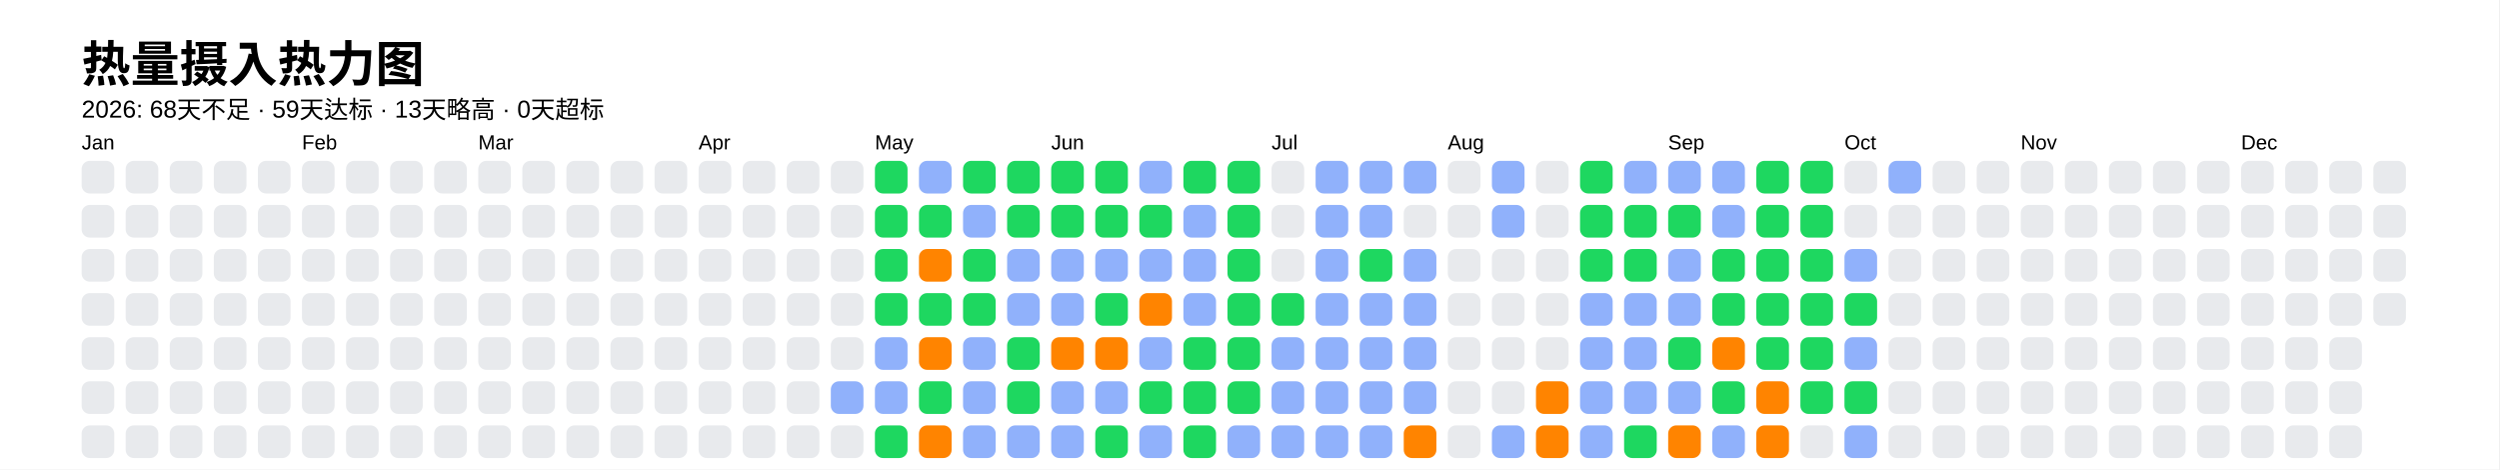
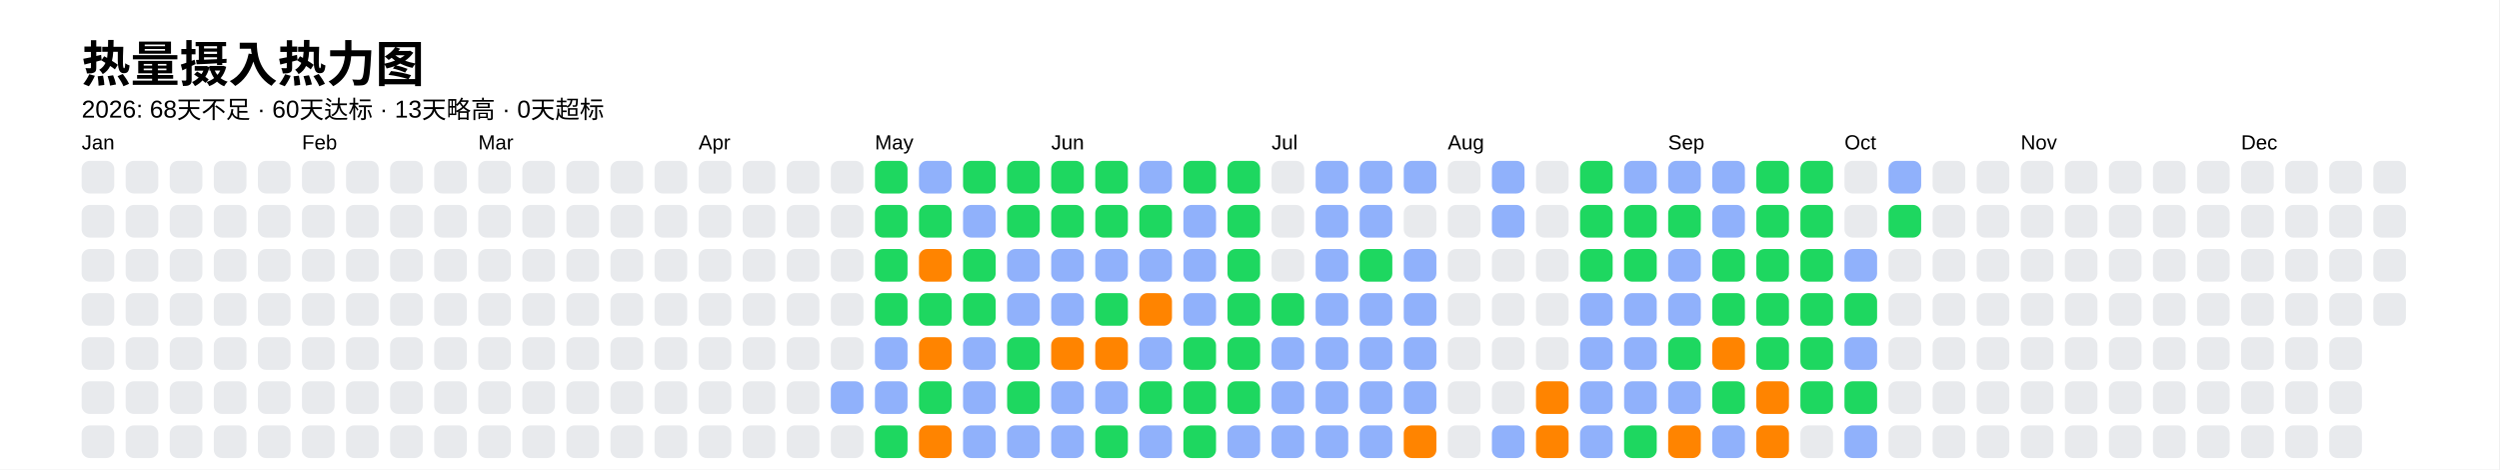
<svg xmlns="http://www.w3.org/2000/svg" style="background-color:white;" baseProfile="full" height="57.5mm" version="1.1" viewBox="0,0,306.2,57.5" width="306.2mm">
  <defs />
  <rect fill="#FFFFFF" height="57.5" width="306.2" x="0" y="0" />
  <text fill="#000000" style="font-size:6px; font-family:Arial; font-weight:bold;" x="10" y="10">热量摄入热力图</text>
-   <text fill="#000000" style="font-size:3px; font-family:Arial;" x="10" y="14.4">2026: 68天不足 · 59天达标 · 13天略高 · 0天超标</text>
+   <text fill="#000000" style="font-size:3px; font-family:Arial;" x="10" y="14.4">2026: 68天不足 · 60天达标 · 13天略高 · 0天超标</text>
  <text fill="#000000" style="font-size:2.5px; font-family:Arial" x="10" y="18.3">Jan</text>
  <rect fill="#E8EAED" height="4" rx="1" ry="1" width="4" x="10" y="19.7" />
  <rect fill="#E8EAED" height="4" rx="1" ry="1" width="4" x="10" y="25.1" />
  <rect fill="#E8EAED" height="4" rx="1" ry="1" width="4" x="10" y="30.5" />
  <rect fill="#E8EAED" height="4" rx="1" ry="1" width="4" x="10" y="35.9" />
  <rect fill="#E8EAED" height="4" rx="1" ry="1" width="4" x="10" y="41.3" />
  <rect fill="#E8EAED" height="4" rx="1" ry="1" width="4" x="10" y="46.7" />
  <rect fill="#E8EAED" height="4" rx="1" ry="1" width="4" x="10" y="52.1" />
  <rect fill="#E8EAED" height="4" rx="1" ry="1" width="4" x="15.4" y="19.7" />
  <rect fill="#E8EAED" height="4" rx="1" ry="1" width="4" x="15.4" y="25.1" />
  <rect fill="#E8EAED" height="4" rx="1" ry="1" width="4" x="15.4" y="30.5" />
  <rect fill="#E8EAED" height="4" rx="1" ry="1" width="4" x="15.4" y="35.9" />
  <rect fill="#E8EAED" height="4" rx="1" ry="1" width="4" x="15.4" y="41.3" />
  <rect fill="#E8EAED" height="4" rx="1" ry="1" width="4" x="15.4" y="46.7" />
  <rect fill="#E8EAED" height="4" rx="1" ry="1" width="4" x="15.4" y="52.1" />
  <rect fill="#E8EAED" height="4" rx="1" ry="1" width="4" x="20.8" y="19.7" />
  <rect fill="#E8EAED" height="4" rx="1" ry="1" width="4" x="20.8" y="25.1" />
  <rect fill="#E8EAED" height="4" rx="1" ry="1" width="4" x="20.8" y="30.5" />
  <rect fill="#E8EAED" height="4" rx="1" ry="1" width="4" x="20.8" y="35.9" />
  <rect fill="#E8EAED" height="4" rx="1" ry="1" width="4" x="20.8" y="41.3" />
  <rect fill="#E8EAED" height="4" rx="1" ry="1" width="4" x="20.8" y="46.7" />
  <rect fill="#E8EAED" height="4" rx="1" ry="1" width="4" x="20.8" y="52.1" />
  <rect fill="#E8EAED" height="4" rx="1" ry="1" width="4" x="26.2" y="19.7" />
  <rect fill="#E8EAED" height="4" rx="1" ry="1" width="4" x="26.2" y="25.1" />
  <rect fill="#E8EAED" height="4" rx="1" ry="1" width="4" x="26.2" y="30.5" />
  <rect fill="#E8EAED" height="4" rx="1" ry="1" width="4" x="26.2" y="35.9" />
  <rect fill="#E8EAED" height="4" rx="1" ry="1" width="4" x="26.2" y="41.3" />
  <rect fill="#E8EAED" height="4" rx="1" ry="1" width="4" x="26.2" y="46.7" />
  <rect fill="#E8EAED" height="4" rx="1" ry="1" width="4" x="26.2" y="52.1" />
  <rect fill="#E8EAED" height="4" rx="1" ry="1" width="4" x="31.6" y="19.7" />
  <rect fill="#E8EAED" height="4" rx="1" ry="1" width="4" x="31.6" y="25.1" />
  <rect fill="#E8EAED" height="4" rx="1" ry="1" width="4" x="31.6" y="30.5" />
  <rect fill="#E8EAED" height="4" rx="1" ry="1" width="4" x="31.6" y="35.9" />
  <rect fill="#E8EAED" height="4" rx="1" ry="1" width="4" x="31.6" y="41.3" />
  <rect fill="#E8EAED" height="4" rx="1" ry="1" width="4" x="31.6" y="46.7" />
  <rect fill="#E8EAED" height="4" rx="1" ry="1" width="4" x="31.6" y="52.1" />
  <text fill="#000000" style="font-size:2.5px; font-family:Arial" x="37.0" y="18.3">Feb</text>
  <rect fill="#E8EAED" height="4" rx="1" ry="1" width="4" x="37.0" y="19.7" />
  <rect fill="#E8EAED" height="4" rx="1" ry="1" width="4" x="37.0" y="25.1" />
  <rect fill="#E8EAED" height="4" rx="1" ry="1" width="4" x="37.0" y="30.5" />
  <rect fill="#E8EAED" height="4" rx="1" ry="1" width="4" x="37.0" y="35.9" />
  <rect fill="#E8EAED" height="4" rx="1" ry="1" width="4" x="37.0" y="41.3" />
  <rect fill="#E8EAED" height="4" rx="1" ry="1" width="4" x="37.0" y="46.7" />
  <rect fill="#E8EAED" height="4" rx="1" ry="1" width="4" x="37.0" y="52.1" />
  <rect fill="#E8EAED" height="4" rx="1" ry="1" width="4" x="42.4" y="19.7" />
  <rect fill="#E8EAED" height="4" rx="1" ry="1" width="4" x="42.4" y="25.1" />
  <rect fill="#E8EAED" height="4" rx="1" ry="1" width="4" x="42.4" y="30.5" />
  <rect fill="#E8EAED" height="4" rx="1" ry="1" width="4" x="42.4" y="35.9" />
  <rect fill="#E8EAED" height="4" rx="1" ry="1" width="4" x="42.4" y="41.3" />
  <rect fill="#E8EAED" height="4" rx="1" ry="1" width="4" x="42.4" y="46.7" />
  <rect fill="#E8EAED" height="4" rx="1" ry="1" width="4" x="42.4" y="52.1" />
  <rect fill="#E8EAED" height="4" rx="1" ry="1" width="4" x="47.8" y="19.7" />
  <rect fill="#E8EAED" height="4" rx="1" ry="1" width="4" x="47.8" y="25.1" />
  <rect fill="#E8EAED" height="4" rx="1" ry="1" width="4" x="47.8" y="30.5" />
  <rect fill="#E8EAED" height="4" rx="1" ry="1" width="4" x="47.8" y="35.9" />
  <rect fill="#E8EAED" height="4" rx="1" ry="1" width="4" x="47.8" y="41.3" />
  <rect fill="#E8EAED" height="4" rx="1" ry="1" width="4" x="47.8" y="46.7" />
  <rect fill="#E8EAED" height="4" rx="1" ry="1" width="4" x="47.8" y="52.1" />
  <rect fill="#E8EAED" height="4" rx="1" ry="1" width="4" x="53.2" y="19.7" />
  <rect fill="#E8EAED" height="4" rx="1" ry="1" width="4" x="53.2" y="25.1" />
  <rect fill="#E8EAED" height="4" rx="1" ry="1" width="4" x="53.2" y="30.5" />
  <rect fill="#E8EAED" height="4" rx="1" ry="1" width="4" x="53.2" y="35.9" />
  <rect fill="#E8EAED" height="4" rx="1" ry="1" width="4" x="53.2" y="41.3" />
  <rect fill="#E8EAED" height="4" rx="1" ry="1" width="4" x="53.2" y="46.7" />
  <rect fill="#E8EAED" height="4" rx="1" ry="1" width="4" x="53.2" y="52.1" />
  <text fill="#000000" style="font-size:2.5px; font-family:Arial" x="58.6" y="18.3">Mar</text>
  <rect fill="#E8EAED" height="4" rx="1" ry="1" width="4" x="58.6" y="19.7" />
  <rect fill="#E8EAED" height="4" rx="1" ry="1" width="4" x="58.6" y="25.1" />
  <rect fill="#E8EAED" height="4" rx="1" ry="1" width="4" x="58.6" y="30.5" />
  <rect fill="#E8EAED" height="4" rx="1" ry="1" width="4" x="58.6" y="35.9" />
  <rect fill="#E8EAED" height="4" rx="1" ry="1" width="4" x="58.6" y="41.3" />
  <rect fill="#E8EAED" height="4" rx="1" ry="1" width="4" x="58.6" y="46.7" />
  <rect fill="#E8EAED" height="4" rx="1" ry="1" width="4" x="58.6" y="52.1" />
  <rect fill="#E8EAED" height="4" rx="1" ry="1" width="4" x="64" y="19.7" />
  <rect fill="#E8EAED" height="4" rx="1" ry="1" width="4" x="64" y="25.1" />
  <rect fill="#E8EAED" height="4" rx="1" ry="1" width="4" x="64" y="30.5" />
  <rect fill="#E8EAED" height="4" rx="1" ry="1" width="4" x="64" y="35.9" />
  <rect fill="#E8EAED" height="4" rx="1" ry="1" width="4" x="64" y="41.3" />
  <rect fill="#E8EAED" height="4" rx="1" ry="1" width="4" x="64" y="46.7" />
  <rect fill="#E8EAED" height="4" rx="1" ry="1" width="4" x="64" y="52.1" />
  <rect fill="#E8EAED" height="4" rx="1" ry="1" width="4" x="69.4" y="19.7" />
  <rect fill="#E8EAED" height="4" rx="1" ry="1" width="4" x="69.4" y="25.1" />
  <rect fill="#E8EAED" height="4" rx="1" ry="1" width="4" x="69.4" y="30.5" />
  <rect fill="#E8EAED" height="4" rx="1" ry="1" width="4" x="69.4" y="35.9" />
  <rect fill="#E8EAED" height="4" rx="1" ry="1" width="4" x="69.4" y="41.3" />
  <rect fill="#E8EAED" height="4" rx="1" ry="1" width="4" x="69.4" y="46.7" />
  <rect fill="#E8EAED" height="4" rx="1" ry="1" width="4" x="69.4" y="52.1" />
  <rect fill="#E8EAED" height="4" rx="1" ry="1" width="4" x="74.8" y="19.7" />
  <rect fill="#E8EAED" height="4" rx="1" ry="1" width="4" x="74.8" y="25.1" />
  <rect fill="#E8EAED" height="4" rx="1" ry="1" width="4" x="74.8" y="30.5" />
  <rect fill="#E8EAED" height="4" rx="1" ry="1" width="4" x="74.8" y="35.9" />
  <rect fill="#E8EAED" height="4" rx="1" ry="1" width="4" x="74.8" y="41.3" />
  <rect fill="#E8EAED" height="4" rx="1" ry="1" width="4" x="74.8" y="46.7" />
  <rect fill="#E8EAED" height="4" rx="1" ry="1" width="4" x="74.8" y="52.1" />
  <rect fill="#E8EAED" height="4" rx="1" ry="1" width="4" x="80.2" y="19.7" />
  <rect fill="#E8EAED" height="4" rx="1" ry="1" width="4" x="80.2" y="25.1" />
  <rect fill="#E8EAED" height="4" rx="1" ry="1" width="4" x="80.2" y="30.5" />
  <rect fill="#E8EAED" height="4" rx="1" ry="1" width="4" x="80.2" y="35.9" />
  <rect fill="#E8EAED" height="4" rx="1" ry="1" width="4" x="80.2" y="41.3" />
  <rect fill="#E8EAED" height="4" rx="1" ry="1" width="4" x="80.2" y="46.7" />
  <rect fill="#E8EAED" height="4" rx="1" ry="1" width="4" x="80.2" y="52.1" />
  <text fill="#000000" style="font-size:2.5px; font-family:Arial" x="85.6" y="18.3">Apr</text>
  <rect fill="#E8EAED" height="4" rx="1" ry="1" width="4" x="85.6" y="19.7" />
  <rect fill="#E8EAED" height="4" rx="1" ry="1" width="4" x="85.6" y="25.1" />
  <rect fill="#E8EAED" height="4" rx="1" ry="1" width="4" x="85.6" y="30.5" />
  <rect fill="#E8EAED" height="4" rx="1" ry="1" width="4" x="85.6" y="35.9" />
  <rect fill="#E8EAED" height="4" rx="1" ry="1" width="4" x="85.6" y="41.3" />
  <rect fill="#E8EAED" height="4" rx="1" ry="1" width="4" x="85.6" y="46.7" />
  <rect fill="#E8EAED" height="4" rx="1" ry="1" width="4" x="85.6" y="52.1" />
  <rect fill="#E8EAED" height="4" rx="1" ry="1" width="4" x="91" y="19.7" />
  <rect fill="#E8EAED" height="4" rx="1" ry="1" width="4" x="91" y="25.1" />
  <rect fill="#E8EAED" height="4" rx="1" ry="1" width="4" x="91" y="30.5" />
  <rect fill="#E8EAED" height="4" rx="1" ry="1" width="4" x="91" y="35.9" />
  <rect fill="#E8EAED" height="4" rx="1" ry="1" width="4" x="91" y="41.3" />
  <rect fill="#E8EAED" height="4" rx="1" ry="1" width="4" x="91" y="46.7" />
  <rect fill="#E8EAED" height="4" rx="1" ry="1" width="4" x="91" y="52.1" />
  <rect fill="#E8EAED" height="4" rx="1" ry="1" width="4" x="96.4" y="19.7" />
  <rect fill="#E8EAED" height="4" rx="1" ry="1" width="4" x="96.4" y="25.1" />
  <rect fill="#E8EAED" height="4" rx="1" ry="1" width="4" x="96.4" y="30.5" />
  <rect fill="#E8EAED" height="4" rx="1" ry="1" width="4" x="96.4" y="35.9" />
  <rect fill="#E8EAED" height="4" rx="1" ry="1" width="4" x="96.4" y="41.3" />
  <rect fill="#E8EAED" height="4" rx="1" ry="1" width="4" x="96.4" y="46.7" />
  <rect fill="#E8EAED" height="4" rx="1" ry="1" width="4" x="96.4" y="52.1" />
  <rect fill="#E8EAED" height="4" rx="1" ry="1" width="4" x="101.8" y="19.7" />
  <rect fill="#E8EAED" height="4" rx="1" ry="1" width="4" x="101.8" y="25.1" />
  <rect fill="#E8EAED" height="4" rx="1" ry="1" width="4" x="101.8" y="30.5" />
  <rect fill="#E8EAED" height="4" rx="1" ry="1" width="4" x="101.8" y="35.9" />
  <rect fill="#E8EAED" height="4" rx="1" ry="1" width="4" x="101.8" y="41.3" />
  <rect fill="#90b1fb" height="4" rx="1" ry="1" width="4" x="101.8" y="46.7" />
  <rect fill="#E8EAED" height="4" rx="1" ry="1" width="4" x="101.8" y="52.1" />
  <text fill="#000000" style="font-size:2.5px; font-family:Arial" x="107.2" y="18.3">May</text>
  <rect fill="#1ed760" height="4" rx="1" ry="1" width="4" x="107.2" y="19.7" />
  <rect fill="#1ed760" height="4" rx="1" ry="1" width="4" x="107.2" y="25.1" />
  <rect fill="#1ed760" height="4" rx="1" ry="1" width="4" x="107.2" y="30.5" />
  <rect fill="#1ed760" height="4" rx="1" ry="1" width="4" x="107.2" y="35.9" />
  <rect fill="#90b1fb" height="4" rx="1" ry="1" width="4" x="107.2" y="41.3" />
  <rect fill="#90b1fb" height="4" rx="1" ry="1" width="4" x="107.2" y="46.7" />
  <rect fill="#1ed760" height="4" rx="1" ry="1" width="4" x="107.2" y="52.1" />
  <rect fill="#90b1fb" height="4" rx="1" ry="1" width="4" x="112.6" y="19.7" />
  <rect fill="#1ed760" height="4" rx="1" ry="1" width="4" x="112.6" y="25.1" />
  <rect fill="#ff8400" height="4" rx="1" ry="1" width="4" x="112.6" y="30.5" />
  <rect fill="#1ed760" height="4" rx="1" ry="1" width="4" x="112.6" y="35.9" />
  <rect fill="#ff8400" height="4" rx="1" ry="1" width="4" x="112.6" y="41.3" />
  <rect fill="#1ed760" height="4" rx="1" ry="1" width="4" x="112.6" y="46.7" />
  <rect fill="#ff8400" height="4" rx="1" ry="1" width="4" x="112.6" y="52.1" />
  <rect fill="#1ed760" height="4" rx="1" ry="1" width="4" x="118" y="19.7" />
  <rect fill="#90b1fb" height="4" rx="1" ry="1" width="4" x="118" y="25.1" />
  <rect fill="#1ed760" height="4" rx="1" ry="1" width="4" x="118" y="30.5" />
  <rect fill="#1ed760" height="4" rx="1" ry="1" width="4" x="118" y="35.9" />
  <rect fill="#90b1fb" height="4" rx="1" ry="1" width="4" x="118" y="41.3" />
  <rect fill="#90b1fb" height="4" rx="1" ry="1" width="4" x="118" y="46.7" />
  <rect fill="#90b1fb" height="4" rx="1" ry="1" width="4" x="118" y="52.1" />
  <rect fill="#1ed760" height="4" rx="1" ry="1" width="4" x="123.4" y="19.7" />
  <rect fill="#1ed760" height="4" rx="1" ry="1" width="4" x="123.4" y="25.1" />
  <rect fill="#90b1fb" height="4" rx="1" ry="1" width="4" x="123.4" y="30.5" />
  <rect fill="#90b1fb" height="4" rx="1" ry="1" width="4" x="123.4" y="35.9" />
  <rect fill="#1ed760" height="4" rx="1" ry="1" width="4" x="123.4" y="41.3" />
  <rect fill="#1ed760" height="4" rx="1" ry="1" width="4" x="123.4" y="46.7" />
  <rect fill="#90b1fb" height="4" rx="1" ry="1" width="4" x="123.4" y="52.1" />
  <text fill="#000000" style="font-size:2.5px; font-family:Arial" x="128.8" y="18.3">Jun</text>
  <rect fill="#1ed760" height="4" rx="1" ry="1" width="4" x="128.8" y="19.7" />
  <rect fill="#1ed760" height="4" rx="1" ry="1" width="4" x="128.8" y="25.1" />
  <rect fill="#90b1fb" height="4" rx="1" ry="1" width="4" x="128.8" y="30.5" />
  <rect fill="#90b1fb" height="4" rx="1" ry="1" width="4" x="128.8" y="35.9" />
  <rect fill="#ff8400" height="4" rx="1" ry="1" width="4" x="128.8" y="41.3" />
  <rect fill="#90b1fb" height="4" rx="1" ry="1" width="4" x="128.8" y="46.7" />
  <rect fill="#90b1fb" height="4" rx="1" ry="1" width="4" x="128.8" y="52.1" />
  <rect fill="#1ed760" height="4" rx="1" ry="1" width="4" x="134.2" y="19.7" />
  <rect fill="#1ed760" height="4" rx="1" ry="1" width="4" x="134.2" y="25.1" />
  <rect fill="#90b1fb" height="4" rx="1" ry="1" width="4" x="134.2" y="30.5" />
  <rect fill="#1ed760" height="4" rx="1" ry="1" width="4" x="134.2" y="35.9" />
  <rect fill="#ff8400" height="4" rx="1" ry="1" width="4" x="134.2" y="41.3" />
  <rect fill="#90b1fb" height="4" rx="1" ry="1" width="4" x="134.2" y="46.7" />
  <rect fill="#1ed760" height="4" rx="1" ry="1" width="4" x="134.2" y="52.1" />
  <rect fill="#90b1fb" height="4" rx="1" ry="1" width="4" x="139.6" y="19.7" />
  <rect fill="#1ed760" height="4" rx="1" ry="1" width="4" x="139.6" y="25.1" />
  <rect fill="#90b1fb" height="4" rx="1" ry="1" width="4" x="139.6" y="30.5" />
  <rect fill="#ff8400" height="4" rx="1" ry="1" width="4" x="139.6" y="35.9" />
  <rect fill="#90b1fb" height="4" rx="1" ry="1" width="4" x="139.6" y="41.3" />
  <rect fill="#1ed760" height="4" rx="1" ry="1" width="4" x="139.6" y="46.7" />
  <rect fill="#90b1fb" height="4" rx="1" ry="1" width="4" x="139.6" y="52.1" />
  <rect fill="#1ed760" height="4" rx="1" ry="1" width="4" x="145" y="19.7" />
  <rect fill="#90b1fb" height="4" rx="1" ry="1" width="4" x="145" y="25.1" />
  <rect fill="#90b1fb" height="4" rx="1" ry="1" width="4" x="145" y="30.5" />
  <rect fill="#90b1fb" height="4" rx="1" ry="1" width="4" x="145" y="35.9" />
  <rect fill="#1ed760" height="4" rx="1" ry="1" width="4" x="145" y="41.3" />
  <rect fill="#1ed760" height="4" rx="1" ry="1" width="4" x="145" y="46.7" />
  <rect fill="#1ed760" height="4" rx="1" ry="1" width="4" x="145" y="52.1" />
  <rect fill="#1ed760" height="4" rx="1" ry="1" width="4" x="150.4" y="19.7" />
  <rect fill="#1ed760" height="4" rx="1" ry="1" width="4" x="150.4" y="25.1" />
  <rect fill="#1ed760" height="4" rx="1" ry="1" width="4" x="150.4" y="30.5" />
  <rect fill="#1ed760" height="4" rx="1" ry="1" width="4" x="150.4" y="35.9" />
  <rect fill="#1ed760" height="4" rx="1" ry="1" width="4" x="150.4" y="41.3" />
  <rect fill="#1ed760" height="4" rx="1" ry="1" width="4" x="150.4" y="46.7" />
  <rect fill="#90b1fb" height="4" rx="1" ry="1" width="4" x="150.4" y="52.1" />
  <text fill="#000000" style="font-size:2.5px; font-family:Arial" x="155.8" y="18.3">Jul</text>
  <rect fill="#E8EAED" height="4" rx="1" ry="1" width="4" x="155.8" y="19.7" />
  <rect fill="#E8EAED" height="4" rx="1" ry="1" width="4" x="155.8" y="25.1" />
  <rect fill="#E8EAED" height="4" rx="1" ry="1" width="4" x="155.8" y="30.5" />
  <rect fill="#1ed760" height="4" rx="1" ry="1" width="4" x="155.8" y="35.9" />
  <rect fill="#90b1fb" height="4" rx="1" ry="1" width="4" x="155.8" y="41.3" />
  <rect fill="#90b1fb" height="4" rx="1" ry="1" width="4" x="155.8" y="46.7" />
  <rect fill="#90b1fb" height="4" rx="1" ry="1" width="4" x="155.8" y="52.1" />
  <rect fill="#90b1fb" height="4" rx="1" ry="1" width="4" x="161.2" y="19.7" />
  <rect fill="#90b1fb" height="4" rx="1" ry="1" width="4" x="161.2" y="25.1" />
  <rect fill="#90b1fb" height="4" rx="1" ry="1" width="4" x="161.2" y="30.5" />
  <rect fill="#90b1fb" height="4" rx="1" ry="1" width="4" x="161.2" y="35.9" />
  <rect fill="#90b1fb" height="4" rx="1" ry="1" width="4" x="161.2" y="41.3" />
  <rect fill="#90b1fb" height="4" rx="1" ry="1" width="4" x="161.2" y="46.7" />
  <rect fill="#90b1fb" height="4" rx="1" ry="1" width="4" x="161.2" y="52.1" />
  <rect fill="#90b1fb" height="4" rx="1" ry="1" width="4" x="166.6" y="19.7" />
  <rect fill="#90b1fb" height="4" rx="1" ry="1" width="4" x="166.6" y="25.1" />
  <rect fill="#1ed760" height="4" rx="1" ry="1" width="4" x="166.6" y="30.5" />
  <rect fill="#90b1fb" height="4" rx="1" ry="1" width="4" x="166.6" y="35.9" />
  <rect fill="#90b1fb" height="4" rx="1" ry="1" width="4" x="166.6" y="41.3" />
  <rect fill="#90b1fb" height="4" rx="1" ry="1" width="4" x="166.6" y="46.7" />
  <rect fill="#90b1fb" height="4" rx="1" ry="1" width="4" x="166.6" y="52.1" />
  <rect fill="#90b1fb" height="4" rx="1" ry="1" width="4" x="172" y="19.7" />
  <rect fill="#E8EAED" height="4" rx="1" ry="1" width="4" x="172" y="25.1" />
  <rect fill="#90b1fb" height="4" rx="1" ry="1" width="4" x="172" y="30.5" />
  <rect fill="#90b1fb" height="4" rx="1" ry="1" width="4" x="172" y="35.9" />
  <rect fill="#90b1fb" height="4" rx="1" ry="1" width="4" x="172" y="41.3" />
  <rect fill="#90b1fb" height="4" rx="1" ry="1" width="4" x="172" y="46.7" />
  <rect fill="#ff8400" height="4" rx="1" ry="1" width="4" x="172" y="52.1" />
  <text fill="#000000" style="font-size:2.5px; font-family:Arial" x="177.4" y="18.3">Aug</text>
  <rect fill="#E8EAED" height="4" rx="1" ry="1" width="4" x="177.4" y="19.7" />
  <rect fill="#E8EAED" height="4" rx="1" ry="1" width="4" x="177.4" y="25.1" />
  <rect fill="#E8EAED" height="4" rx="1" ry="1" width="4" x="177.4" y="30.5" />
  <rect fill="#E8EAED" height="4" rx="1" ry="1" width="4" x="177.4" y="35.9" />
  <rect fill="#E8EAED" height="4" rx="1" ry="1" width="4" x="177.4" y="41.3" />
  <rect fill="#E8EAED" height="4" rx="1" ry="1" width="4" x="177.4" y="46.7" />
  <rect fill="#E8EAED" height="4" rx="1" ry="1" width="4" x="177.4" y="52.1" />
  <rect fill="#90b1fb" height="4" rx="1" ry="1" width="4" x="182.8" y="19.7" />
  <rect fill="#90b1fb" height="4" rx="1" ry="1" width="4" x="182.8" y="25.1" />
  <rect fill="#E8EAED" height="4" rx="1" ry="1" width="4" x="182.8" y="30.5" />
  <rect fill="#E8EAED" height="4" rx="1" ry="1" width="4" x="182.8" y="35.9" />
  <rect fill="#E8EAED" height="4" rx="1" ry="1" width="4" x="182.8" y="41.3" />
  <rect fill="#E8EAED" height="4" rx="1" ry="1" width="4" x="182.8" y="46.7" />
  <rect fill="#90b1fb" height="4" rx="1" ry="1" width="4" x="182.8" y="52.1" />
  <rect fill="#E8EAED" height="4" rx="1" ry="1" width="4" x="188.2" y="19.7" />
  <rect fill="#E8EAED" height="4" rx="1" ry="1" width="4" x="188.2" y="25.1" />
  <rect fill="#E8EAED" height="4" rx="1" ry="1" width="4" x="188.2" y="30.5" />
  <rect fill="#E8EAED" height="4" rx="1" ry="1" width="4" x="188.2" y="35.9" />
  <rect fill="#E8EAED" height="4" rx="1" ry="1" width="4" x="188.2" y="41.3" />
  <rect fill="#ff8400" height="4" rx="1" ry="1" width="4" x="188.2" y="46.7" />
  <rect fill="#ff8400" height="4" rx="1" ry="1" width="4" x="188.2" y="52.1" />
  <rect fill="#1ed760" height="4" rx="1" ry="1" width="4" x="193.6" y="19.7" />
  <rect fill="#1ed760" height="4" rx="1" ry="1" width="4" x="193.6" y="25.1" />
  <rect fill="#1ed760" height="4" rx="1" ry="1" width="4" x="193.6" y="30.5" />
  <rect fill="#90b1fb" height="4" rx="1" ry="1" width="4" x="193.6" y="35.9" />
  <rect fill="#90b1fb" height="4" rx="1" ry="1" width="4" x="193.6" y="41.3" />
  <rect fill="#90b1fb" height="4" rx="1" ry="1" width="4" x="193.6" y="46.7" />
  <rect fill="#90b1fb" height="4" rx="1" ry="1" width="4" x="193.6" y="52.1" />
  <rect fill="#90b1fb" height="4" rx="1" ry="1" width="4" x="199" y="19.7" />
  <rect fill="#1ed760" height="4" rx="1" ry="1" width="4" x="199" y="25.1" />
  <rect fill="#1ed760" height="4" rx="1" ry="1" width="4" x="199" y="30.5" />
  <rect fill="#90b1fb" height="4" rx="1" ry="1" width="4" x="199" y="35.9" />
  <rect fill="#90b1fb" height="4" rx="1" ry="1" width="4" x="199" y="41.3" />
  <rect fill="#90b1fb" height="4" rx="1" ry="1" width="4" x="199" y="46.7" />
  <rect fill="#1ed760" height="4" rx="1" ry="1" width="4" x="199" y="52.1" />
  <text fill="#000000" style="font-size:2.5px; font-family:Arial" x="204.4" y="18.3">Sep</text>
  <rect fill="#90b1fb" height="4" rx="1" ry="1" width="4" x="204.4" y="19.7" />
  <rect fill="#1ed760" height="4" rx="1" ry="1" width="4" x="204.4" y="25.1" />
  <rect fill="#90b1fb" height="4" rx="1" ry="1" width="4" x="204.4" y="30.5" />
  <rect fill="#90b1fb" height="4" rx="1" ry="1" width="4" x="204.4" y="35.9" />
  <rect fill="#1ed760" height="4" rx="1" ry="1" width="4" x="204.4" y="41.3" />
  <rect fill="#90b1fb" height="4" rx="1" ry="1" width="4" x="204.4" y="46.7" />
  <rect fill="#ff8400" height="4" rx="1" ry="1" width="4" x="204.4" y="52.1" />
  <rect fill="#90b1fb" height="4" rx="1" ry="1" width="4" x="209.8" y="19.7" />
  <rect fill="#90b1fb" height="4" rx="1" ry="1" width="4" x="209.8" y="25.1" />
  <rect fill="#1ed760" height="4" rx="1" ry="1" width="4" x="209.8" y="30.5" />
  <rect fill="#1ed760" height="4" rx="1" ry="1" width="4" x="209.8" y="35.9" />
  <rect fill="#ff8400" height="4" rx="1" ry="1" width="4" x="209.8" y="41.3" />
  <rect fill="#1ed760" height="4" rx="1" ry="1" width="4" x="209.8" y="46.7" />
  <rect fill="#90b1fb" height="4" rx="1" ry="1" width="4" x="209.8" y="52.1" />
  <rect fill="#1ed760" height="4" rx="1" ry="1" width="4" x="215.2" y="19.7" />
  <rect fill="#1ed760" height="4" rx="1" ry="1" width="4" x="215.2" y="25.1" />
  <rect fill="#1ed760" height="4" rx="1" ry="1" width="4" x="215.2" y="30.5" />
  <rect fill="#1ed760" height="4" rx="1" ry="1" width="4" x="215.2" y="35.9" />
  <rect fill="#1ed760" height="4" rx="1" ry="1" width="4" x="215.2" y="41.3" />
  <rect fill="#ff8400" height="4" rx="1" ry="1" width="4" x="215.2" y="46.7" />
  <rect fill="#ff8400" height="4" rx="1" ry="1" width="4" x="215.2" y="52.1" />
  <rect fill="#1ed760" height="4" rx="1" ry="1" width="4" x="220.6" y="19.7" />
  <rect fill="#1ed760" height="4" rx="1" ry="1" width="4" x="220.6" y="25.1" />
  <rect fill="#1ed760" height="4" rx="1" ry="1" width="4" x="220.6" y="30.5" />
  <rect fill="#1ed760" height="4" rx="1" ry="1" width="4" x="220.6" y="35.9" />
  <rect fill="#1ed760" height="4" rx="1" ry="1" width="4" x="220.6" y="41.3" />
  <rect fill="#1ed760" height="4" rx="1" ry="1" width="4" x="220.6" y="46.7" />
  <rect fill="#E8EAED" height="4" rx="1" ry="1" width="4" x="220.6" y="52.1" />
  <text fill="#000000" style="font-size:2.5px; font-family:Arial" x="226" y="18.3">Oct</text>
  <rect fill="#E8EAED" height="4" rx="1" ry="1" width="4" x="226" y="19.7" />
  <rect fill="#E8EAED" height="4" rx="1" ry="1" width="4" x="226" y="25.1" />
  <rect fill="#90b1fb" height="4" rx="1" ry="1" width="4" x="226" y="30.5" />
  <rect fill="#1ed760" height="4" rx="1" ry="1" width="4" x="226" y="35.9" />
  <rect fill="#90b1fb" height="4" rx="1" ry="1" width="4" x="226" y="41.3" />
  <rect fill="#1ed760" height="4" rx="1" ry="1" width="4" x="226" y="46.7" />
  <rect fill="#90b1fb" height="4" rx="1" ry="1" width="4" x="226" y="52.1" />
  <rect fill="#90b1fb" height="4" rx="1" ry="1" width="4" x="231.4" y="19.7" />
-   <rect fill="#E8EAED" height="4" rx="1" ry="1" width="4" x="231.4" y="25.1" />
+   <rect fill="#1ed760" height="4" rx="1" ry="1" width="4" x="231.4" y="25.1" />
  <rect fill="#E8EAED" height="4" rx="1" ry="1" width="4" x="231.4" y="30.5" />
  <rect fill="#E8EAED" height="4" rx="1" ry="1" width="4" x="231.4" y="35.9" />
  <rect fill="#E8EAED" height="4" rx="1" ry="1" width="4" x="231.4" y="41.3" />
  <rect fill="#E8EAED" height="4" rx="1" ry="1" width="4" x="231.4" y="46.7" />
  <rect fill="#E8EAED" height="4" rx="1" ry="1" width="4" x="231.4" y="52.1" />
  <rect fill="#E8EAED" height="4" rx="1" ry="1" width="4" x="236.8" y="19.7" />
  <rect fill="#E8EAED" height="4" rx="1" ry="1" width="4" x="236.8" y="25.1" />
  <rect fill="#E8EAED" height="4" rx="1" ry="1" width="4" x="236.8" y="30.5" />
  <rect fill="#E8EAED" height="4" rx="1" ry="1" width="4" x="236.8" y="35.9" />
  <rect fill="#E8EAED" height="4" rx="1" ry="1" width="4" x="236.8" y="41.3" />
  <rect fill="#E8EAED" height="4" rx="1" ry="1" width="4" x="236.8" y="46.7" />
  <rect fill="#E8EAED" height="4" rx="1" ry="1" width="4" x="236.8" y="52.1" />
  <rect fill="#E8EAED" height="4" rx="1" ry="1" width="4" x="242.2" y="19.7" />
  <rect fill="#E8EAED" height="4" rx="1" ry="1" width="4" x="242.2" y="25.1" />
  <rect fill="#E8EAED" height="4" rx="1" ry="1" width="4" x="242.2" y="30.5" />
  <rect fill="#E8EAED" height="4" rx="1" ry="1" width="4" x="242.2" y="35.9" />
  <rect fill="#E8EAED" height="4" rx="1" ry="1" width="4" x="242.2" y="41.3" />
  <rect fill="#E8EAED" height="4" rx="1" ry="1" width="4" x="242.2" y="46.7" />
  <rect fill="#E8EAED" height="4" rx="1" ry="1" width="4" x="242.2" y="52.1" />
  <text fill="#000000" style="font-size:2.5px; font-family:Arial" x="247.6" y="18.3">Nov</text>
  <rect fill="#E8EAED" height="4" rx="1" ry="1" width="4" x="247.6" y="19.7" />
  <rect fill="#E8EAED" height="4" rx="1" ry="1" width="4" x="247.6" y="25.1" />
  <rect fill="#E8EAED" height="4" rx="1" ry="1" width="4" x="247.6" y="30.5" />
  <rect fill="#E8EAED" height="4" rx="1" ry="1" width="4" x="247.6" y="35.9" />
  <rect fill="#E8EAED" height="4" rx="1" ry="1" width="4" x="247.6" y="41.3" />
  <rect fill="#E8EAED" height="4" rx="1" ry="1" width="4" x="247.6" y="46.7" />
  <rect fill="#E8EAED" height="4" rx="1" ry="1" width="4" x="247.6" y="52.1" />
  <rect fill="#E8EAED" height="4" rx="1" ry="1" width="4" x="253" y="19.7" />
  <rect fill="#E8EAED" height="4" rx="1" ry="1" width="4" x="253" y="25.1" />
  <rect fill="#E8EAED" height="4" rx="1" ry="1" width="4" x="253" y="30.5" />
  <rect fill="#E8EAED" height="4" rx="1" ry="1" width="4" x="253" y="35.9" />
  <rect fill="#E8EAED" height="4" rx="1" ry="1" width="4" x="253" y="41.3" />
  <rect fill="#E8EAED" height="4" rx="1" ry="1" width="4" x="253" y="46.7" />
  <rect fill="#E8EAED" height="4" rx="1" ry="1" width="4" x="253" y="52.1" />
  <rect fill="#E8EAED" height="4" rx="1" ry="1" width="4" x="258.4" y="19.7" />
  <rect fill="#E8EAED" height="4" rx="1" ry="1" width="4" x="258.4" y="25.1" />
  <rect fill="#E8EAED" height="4" rx="1" ry="1" width="4" x="258.4" y="30.5" />
  <rect fill="#E8EAED" height="4" rx="1" ry="1" width="4" x="258.4" y="35.9" />
  <rect fill="#E8EAED" height="4" rx="1" ry="1" width="4" x="258.4" y="41.3" />
  <rect fill="#E8EAED" height="4" rx="1" ry="1" width="4" x="258.4" y="46.7" />
  <rect fill="#E8EAED" height="4" rx="1" ry="1" width="4" x="258.4" y="52.1" />
  <rect fill="#E8EAED" height="4" rx="1" ry="1" width="4" x="263.8" y="19.7" />
  <rect fill="#E8EAED" height="4" rx="1" ry="1" width="4" x="263.8" y="25.1" />
  <rect fill="#E8EAED" height="4" rx="1" ry="1" width="4" x="263.8" y="30.5" />
  <rect fill="#E8EAED" height="4" rx="1" ry="1" width="4" x="263.8" y="35.9" />
  <rect fill="#E8EAED" height="4" rx="1" ry="1" width="4" x="263.8" y="41.3" />
  <rect fill="#E8EAED" height="4" rx="1" ry="1" width="4" x="263.8" y="46.7" />
  <rect fill="#E8EAED" height="4" rx="1" ry="1" width="4" x="263.8" y="52.1" />
  <rect fill="#E8EAED" height="4" rx="1" ry="1" width="4" x="269.2" y="19.7" />
  <rect fill="#E8EAED" height="4" rx="1" ry="1" width="4" x="269.2" y="25.1" />
  <rect fill="#E8EAED" height="4" rx="1" ry="1" width="4" x="269.2" y="30.5" />
  <rect fill="#E8EAED" height="4" rx="1" ry="1" width="4" x="269.2" y="35.9" />
  <rect fill="#E8EAED" height="4" rx="1" ry="1" width="4" x="269.2" y="41.3" />
  <rect fill="#E8EAED" height="4" rx="1" ry="1" width="4" x="269.2" y="46.7" />
  <rect fill="#E8EAED" height="4" rx="1" ry="1" width="4" x="269.2" y="52.1" />
  <text fill="#000000" style="font-size:2.5px; font-family:Arial" x="274.6" y="18.3">Dec</text>
  <rect fill="#E8EAED" height="4" rx="1" ry="1" width="4" x="274.6" y="19.7" />
  <rect fill="#E8EAED" height="4" rx="1" ry="1" width="4" x="274.6" y="25.1" />
  <rect fill="#E8EAED" height="4" rx="1" ry="1" width="4" x="274.6" y="30.5" />
  <rect fill="#E8EAED" height="4" rx="1" ry="1" width="4" x="274.6" y="35.9" />
  <rect fill="#E8EAED" height="4" rx="1" ry="1" width="4" x="274.6" y="41.3" />
  <rect fill="#E8EAED" height="4" rx="1" ry="1" width="4" x="274.6" y="46.7" />
  <rect fill="#E8EAED" height="4" rx="1" ry="1" width="4" x="274.6" y="52.1" />
  <rect fill="#E8EAED" height="4" rx="1" ry="1" width="4" x="280" y="19.7" />
  <rect fill="#E8EAED" height="4" rx="1" ry="1" width="4" x="280" y="25.1" />
  <rect fill="#E8EAED" height="4" rx="1" ry="1" width="4" x="280" y="30.5" />
  <rect fill="#E8EAED" height="4" rx="1" ry="1" width="4" x="280" y="35.9" />
  <rect fill="#E8EAED" height="4" rx="1" ry="1" width="4" x="280" y="41.3" />
  <rect fill="#E8EAED" height="4" rx="1" ry="1" width="4" x="280" y="46.7" />
  <rect fill="#E8EAED" height="4" rx="1" ry="1" width="4" x="280" y="52.1" />
  <rect fill="#E8EAED" height="4" rx="1" ry="1" width="4" x="285.4" y="19.7" />
  <rect fill="#E8EAED" height="4" rx="1" ry="1" width="4" x="285.4" y="25.1" />
  <rect fill="#E8EAED" height="4" rx="1" ry="1" width="4" x="285.4" y="30.5" />
  <rect fill="#E8EAED" height="4" rx="1" ry="1" width="4" x="285.4" y="35.9" />
  <rect fill="#E8EAED" height="4" rx="1" ry="1" width="4" x="285.4" y="41.3" />
  <rect fill="#E8EAED" height="4" rx="1" ry="1" width="4" x="285.4" y="46.7" />
  <rect fill="#E8EAED" height="4" rx="1" ry="1" width="4" x="285.4" y="52.1" />
  <rect fill="#E8EAED" height="4" rx="1" ry="1" width="4" x="290.8" y="19.7" />
  <rect fill="#E8EAED" height="4" rx="1" ry="1" width="4" x="290.8" y="25.1" />
  <rect fill="#E8EAED" height="4" rx="1" ry="1" width="4" x="290.8" y="30.5" />
  <rect fill="#E8EAED" height="4" rx="1" ry="1" width="4" x="290.8" y="35.9" />
</svg>
